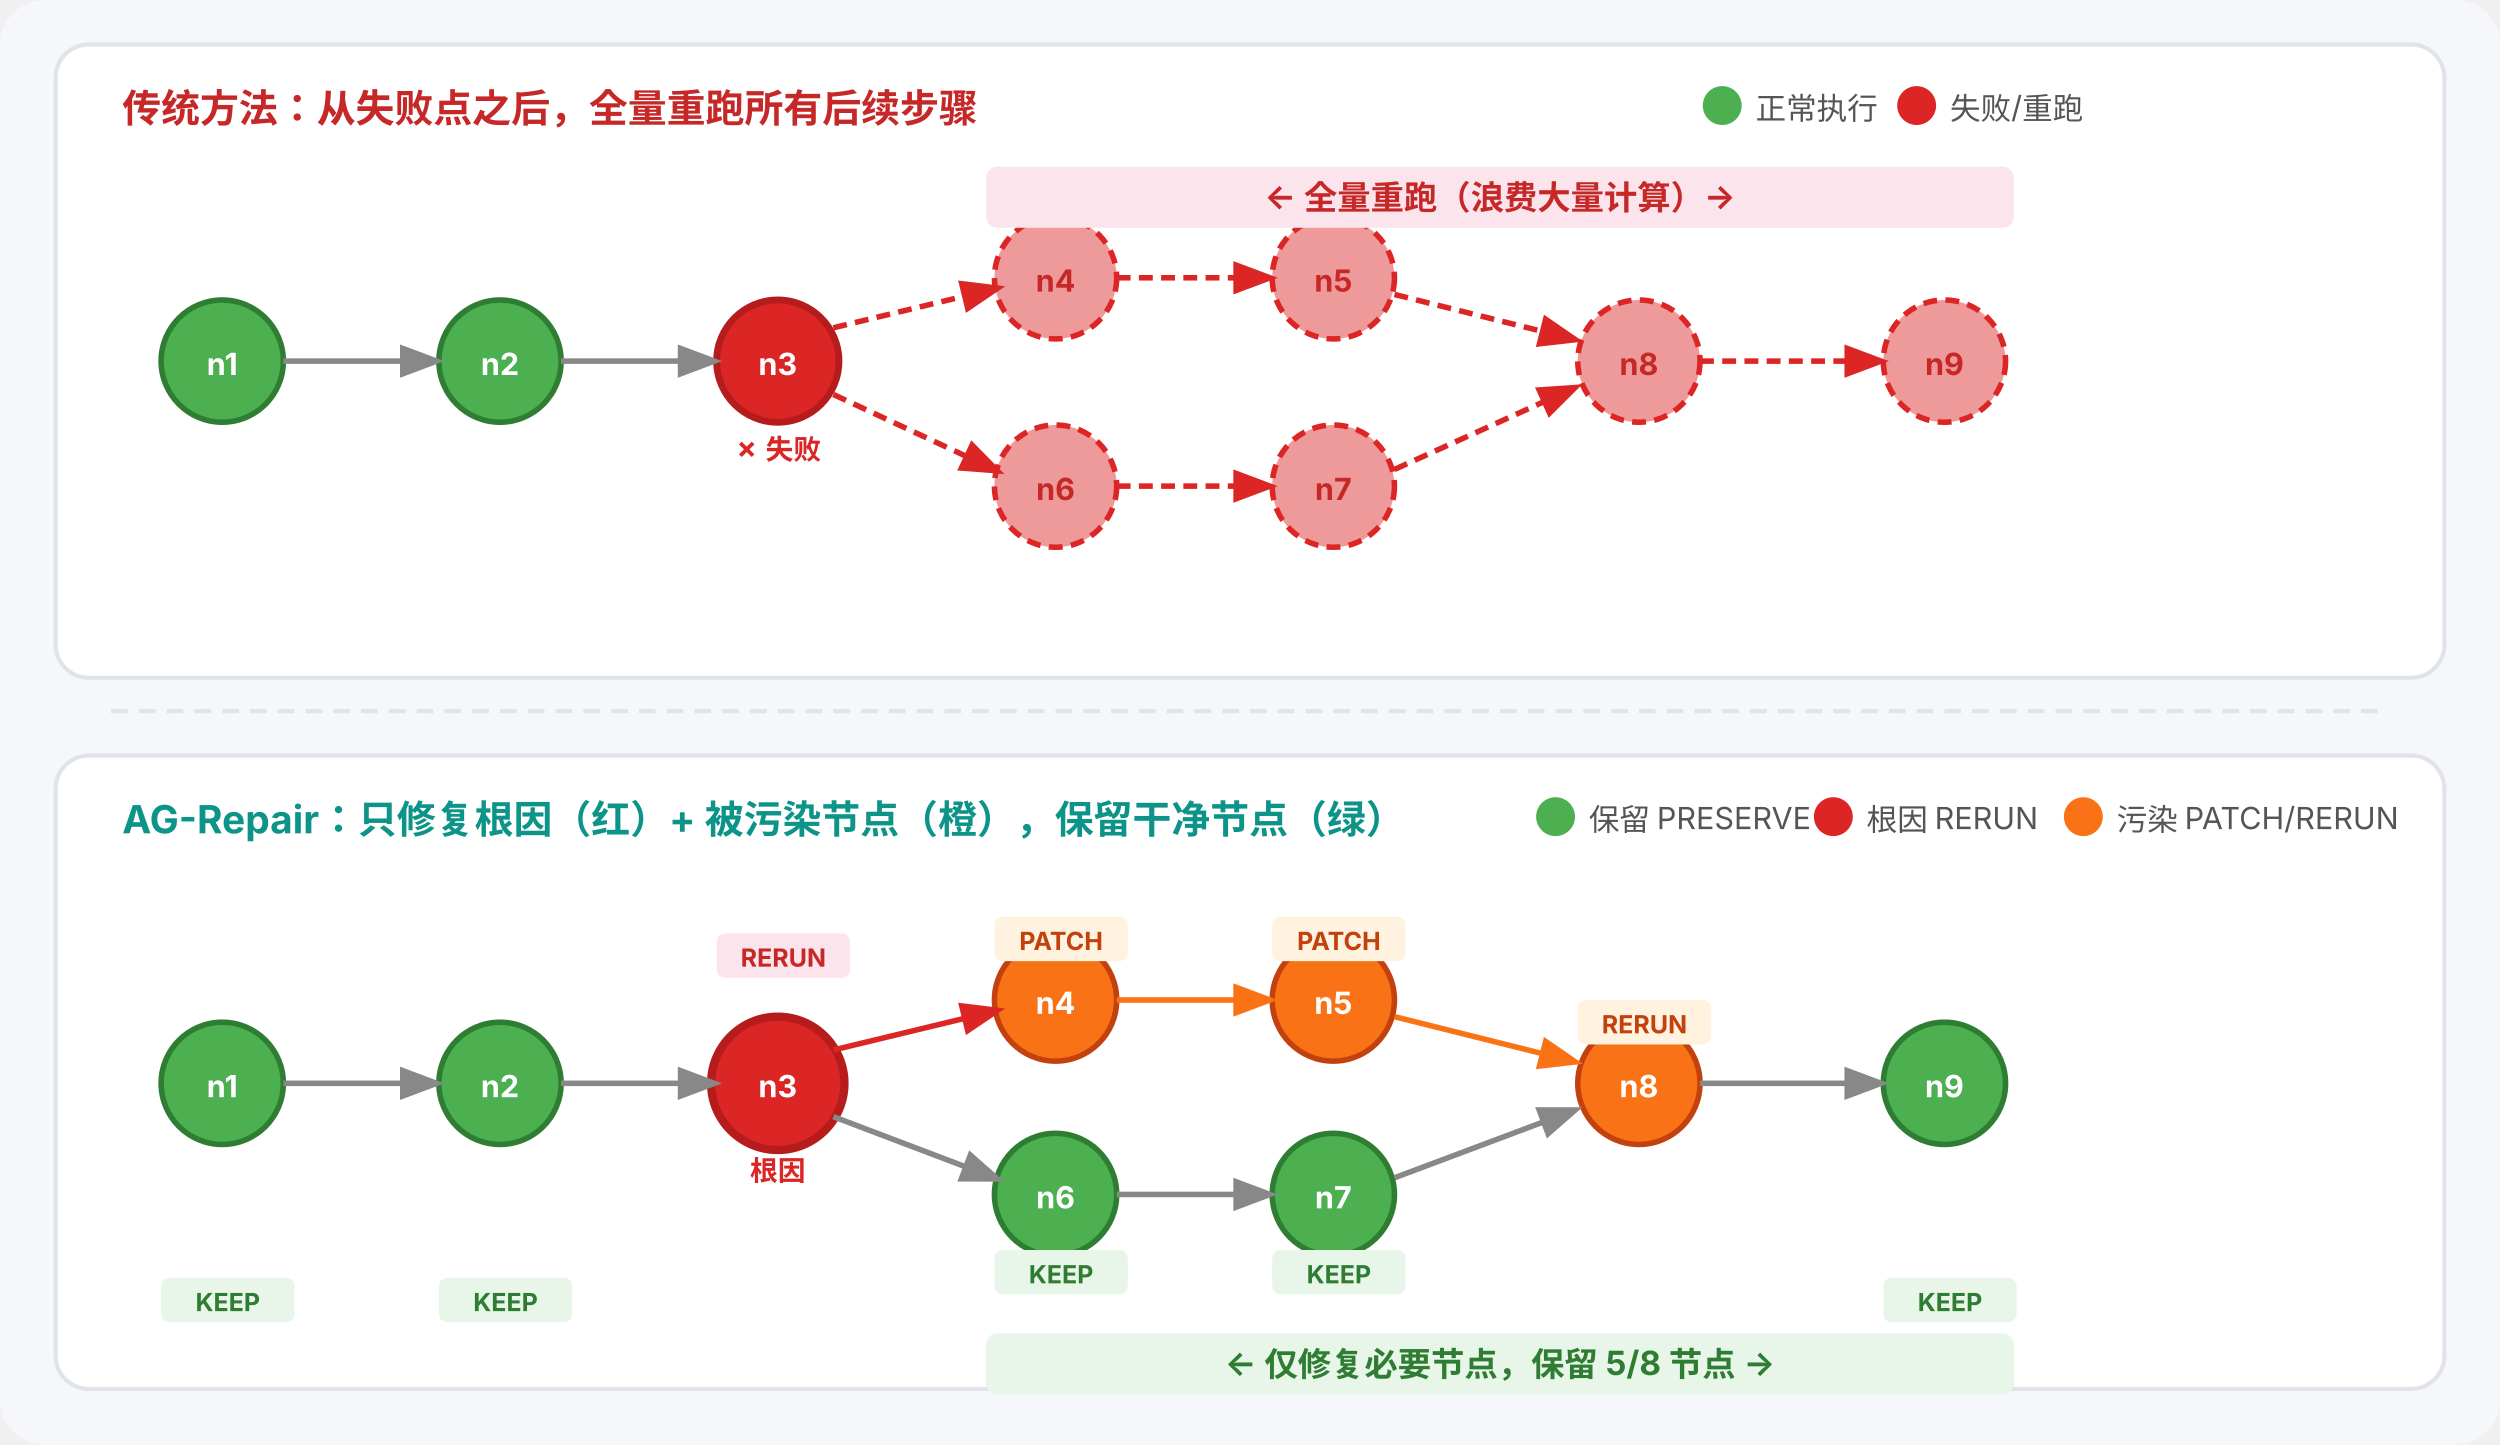
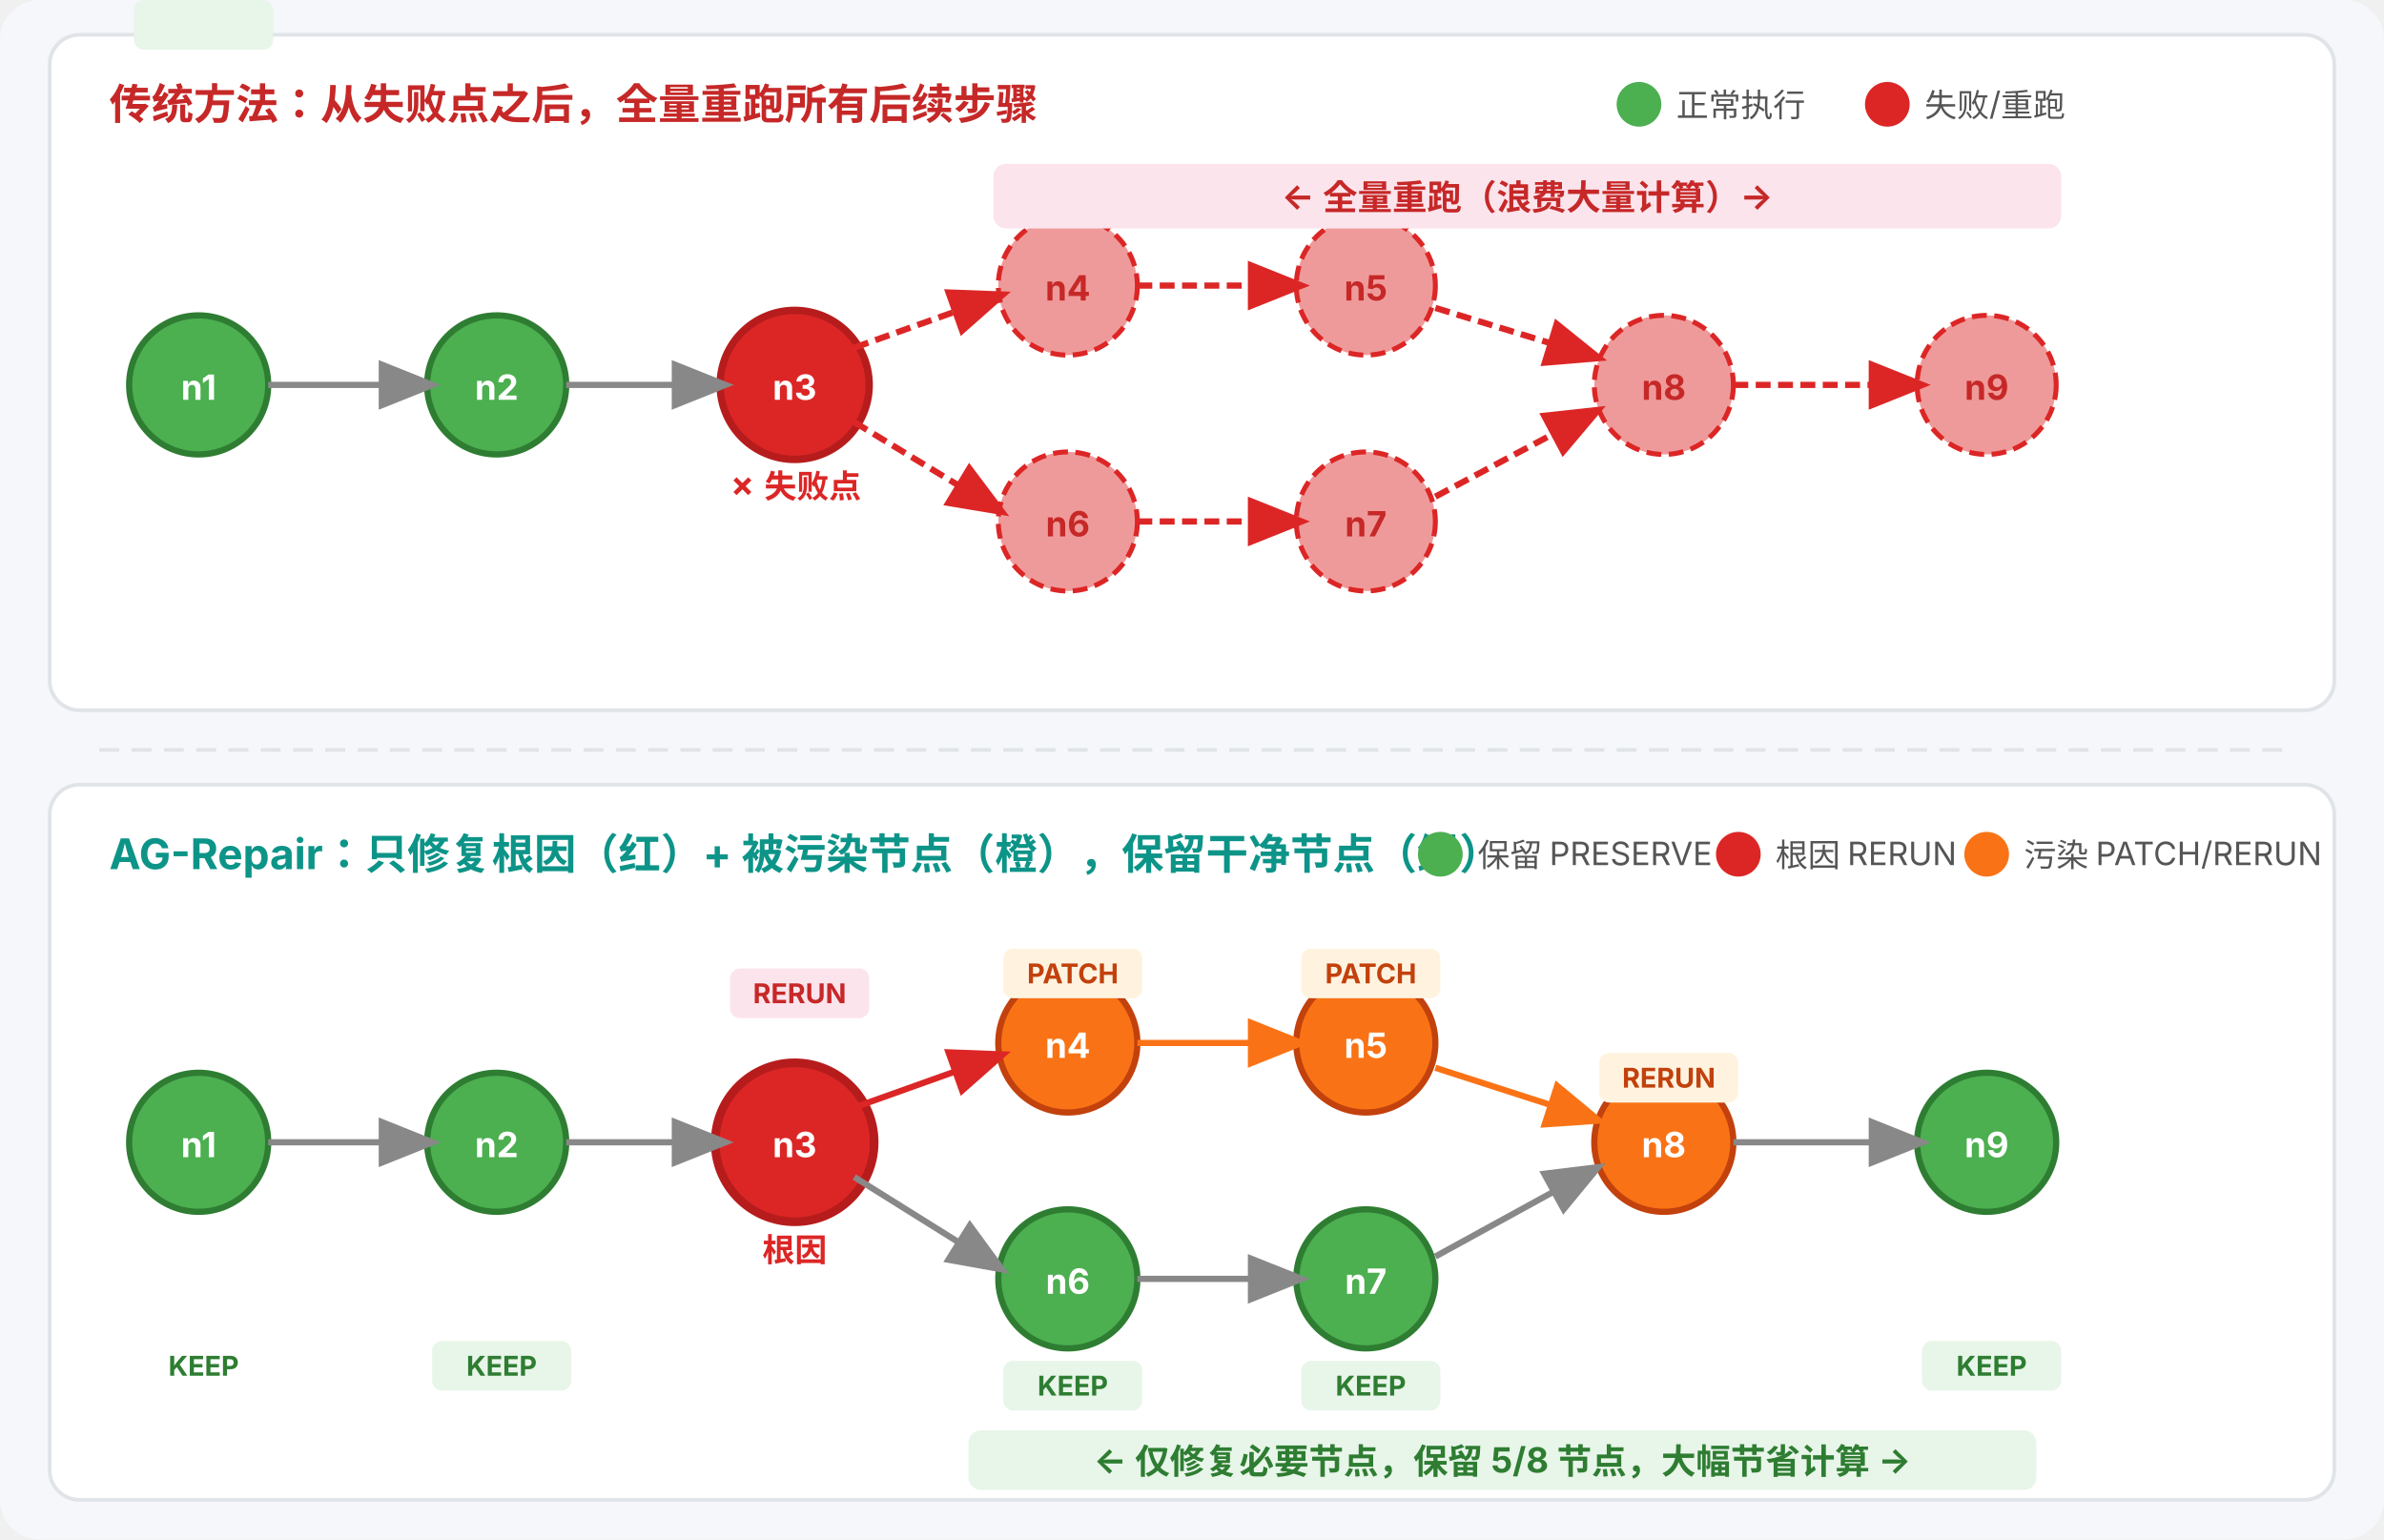
- <svg xmlns="http://www.w3.org/2000/svg" viewBox="0 0 900 520" font-family="-apple-system, 'PingFang SC', 'Microsoft YaHei', sans-serif">
-   <rect width="900" height="520" fill="#f5f7fa" rx="16" />
-   <rect x="20" y="16" width="860" height="228" fill="#fff" rx="12" stroke="#e0e4e8" stroke-width="1.5" />
-   <text x="44" y="44" font-size="14" font-weight="700" fill="#c62828">传统方法：从失败点之后，全量重跑所有后续步骤</text>
-   <circle cx="620" cy="38" r="7" fill="#4caf50" />
-   <text x="632" y="43" font-size="11" fill="#555">正常执行</text>
-   <circle cx="690" cy="38" r="7" fill="#dc2626" />
-   <text x="702" y="43" font-size="11" fill="#555">失败/重跑</text>
-   <circle cx="80" cy="130" r="22" fill="#4caf50" stroke="#2e7d32" stroke-width="2" />
-   <text x="80" y="135" text-anchor="middle" font-size="11" font-weight="700" fill="#fff">n1</text>
-   <circle cx="180" cy="130" r="22" fill="#4caf50" stroke="#2e7d32" stroke-width="2" />
-   <text x="180" y="135" text-anchor="middle" font-size="11" font-weight="700" fill="#fff">n2</text>
-   <circle cx="280" cy="130" r="22" fill="#dc2626" stroke="#b71c1c" stroke-width="2.5" />
-   <text x="280" y="135" text-anchor="middle" font-size="11" font-weight="700" fill="#fff">n3</text>
-   <text x="280" y="165" text-anchor="middle" font-size="10" fill="#dc2626" font-weight="700">✗ 失败</text>
-   <circle cx="380" cy="100" r="22" fill="#ef9a9a" stroke="#dc2626" stroke-width="2" stroke-dasharray="5,3" />
-   <text x="380" y="105" text-anchor="middle" font-size="11" font-weight="700" fill="#c62828">n4</text>
-   <circle cx="480" cy="100" r="22" fill="#ef9a9a" stroke="#dc2626" stroke-width="2" stroke-dasharray="5,3" />
-   <text x="480" y="105" text-anchor="middle" font-size="11" font-weight="700" fill="#c62828">n5</text>
-   <circle cx="380" cy="175" r="22" fill="#ef9a9a" stroke="#dc2626" stroke-width="2" stroke-dasharray="5,3" />
-   <text x="380" y="180" text-anchor="middle" font-size="11" font-weight="700" fill="#c62828">n6</text>
-   <circle cx="480" cy="175" r="22" fill="#ef9a9a" stroke="#dc2626" stroke-width="2" stroke-dasharray="5,3" />
-   <text x="480" y="180" text-anchor="middle" font-size="11" font-weight="700" fill="#c62828">n7</text>
-   <circle cx="590" cy="130" r="22" fill="#ef9a9a" stroke="#dc2626" stroke-width="2" stroke-dasharray="5,3" />
-   <text x="590" y="135" text-anchor="middle" font-size="11" font-weight="700" fill="#c62828">n8</text>
-   <circle cx="700" cy="130" r="22" fill="#ef9a9a" stroke="#dc2626" stroke-width="2" stroke-dasharray="5,3" />
-   <text x="700" y="135" text-anchor="middle" font-size="11" font-weight="700" fill="#c62828">n9</text>
-   <line x1="102" y1="130" x2="156" y2="130" stroke="#888" stroke-width="2" marker-end="url(#arr-gray)" />
-   <line x1="202" y1="130" x2="256" y2="130" stroke="#888" stroke-width="2" marker-end="url(#arr-gray)" />
-   <line x1="300" y1="118" x2="358" y2="104" stroke="#dc2626" stroke-width="2" stroke-dasharray="5,3" marker-end="url(#arr-red)" />
-   <line x1="300" y1="142" x2="358" y2="169" stroke="#dc2626" stroke-width="2" stroke-dasharray="5,3" marker-end="url(#arr-red)" />
-   <line x1="402" y1="100" x2="456" y2="100" stroke="#dc2626" stroke-width="2" stroke-dasharray="5,3" marker-end="url(#arr-red)" />
-   <line x1="402" y1="175" x2="456" y2="175" stroke="#dc2626" stroke-width="2" stroke-dasharray="5,3" marker-end="url(#arr-red)" />
-   <line x1="502" y1="106" x2="566" y2="122" stroke="#dc2626" stroke-width="2" stroke-dasharray="5,3" marker-end="url(#arr-red)" />
-   <line x1="502" y1="169" x2="566" y2="140" stroke="#dc2626" stroke-width="2" stroke-dasharray="5,3" marker-end="url(#arr-red)" />
-   <line x1="612" y1="130" x2="676" y2="130" stroke="#dc2626" stroke-width="2" stroke-dasharray="5,3" marker-end="url(#arr-red)" />
-   <rect x="355" y="60" width="370" height="22" fill="#fce4ec" rx="4" />
-   <text x="540" y="75" text-anchor="middle" font-size="12" font-weight="700" fill="#c62828">← 全量重跑（浪费大量计算）→</text>
-   <rect x="20" y="272" width="860" height="228" fill="#fff" rx="12" stroke="#e0e4e8" stroke-width="1.5" />
-   <text x="44" y="300" font-size="14" font-weight="700" fill="#0d9488">AG-Repair：只修复根因（红）+ 被污染节点（橙），保留干净节点（绿）</text>
-   <circle cx="560" cy="294" r="7" fill="#4caf50" />
-   <text x="572" y="299" font-size="11" fill="#555">保留 PRESERVE</text>
-   <circle cx="660" cy="294" r="7" fill="#dc2626" />
-   <text x="672" y="299" font-size="11" fill="#555">根因 RERUN</text>
-   <circle cx="750" cy="294" r="7" fill="#f97316" />
-   <text x="762" y="299" font-size="11" fill="#555">污染 PATCH/RERUN</text>
-   <circle cx="80" cy="390" r="22" fill="#4caf50" stroke="#2e7d32" stroke-width="2" />
-   <text x="80" y="395" text-anchor="middle" font-size="11" font-weight="700" fill="#fff">n1</text>
-   <circle cx="180" cy="390" r="22" fill="#4caf50" stroke="#2e7d32" stroke-width="2" />
-   <text x="180" y="395" text-anchor="middle" font-size="11" font-weight="700" fill="#fff">n2</text>
-   <circle cx="280" cy="390" r="24" fill="#dc2626" stroke="#b71c1c" stroke-width="3" />
-   <text x="280" y="395" text-anchor="middle" font-size="11" font-weight="700" fill="#fff">n3</text>
-   <text x="280" y="425" text-anchor="middle" font-size="10" fill="#dc2626" font-weight="700">根因</text>
-   <circle cx="380" cy="360" r="22" fill="#f97316" stroke="#c2410c" stroke-width="2" />
-   <text x="380" y="365" text-anchor="middle" font-size="11" font-weight="700" fill="#fff">n4</text>
-   <circle cx="480" cy="360" r="22" fill="#f97316" stroke="#c2410c" stroke-width="2" />
-   <text x="480" y="365" text-anchor="middle" font-size="11" font-weight="700" fill="#fff">n5</text>
-   <circle cx="380" cy="430" r="22" fill="#4caf50" stroke="#2e7d32" stroke-width="2" />
-   <text x="380" y="435" text-anchor="middle" font-size="11" font-weight="700" fill="#fff">n6</text>
-   <circle cx="480" cy="430" r="22" fill="#4caf50" stroke="#2e7d32" stroke-width="2" />
-   <text x="480" y="435" text-anchor="middle" font-size="11" font-weight="700" fill="#fff">n7</text>
-   <circle cx="590" cy="390" r="22" fill="#f97316" stroke="#c2410c" stroke-width="2" />
-   <text x="590" y="395" text-anchor="middle" font-size="11" font-weight="700" fill="#fff">n8</text>
-   <circle cx="700" cy="390" r="22" fill="#4caf50" stroke="#2e7d32" stroke-width="2" />
-   <text x="700" y="395" text-anchor="middle" font-size="11" font-weight="700" fill="#fff">n9</text>
-   <line x1="102" y1="390" x2="156" y2="390" stroke="#888" stroke-width="2" marker-end="url(#arr-gray)" />
-   <line x1="202" y1="390" x2="256" y2="390" stroke="#888" stroke-width="2" marker-end="url(#arr-gray)" />
-   <line x1="300" y1="378" x2="358" y2="364" stroke="#dc2626" stroke-width="2" marker-end="url(#arr-red)" />
-   <line x1="300" y1="402" x2="358" y2="424" stroke="#888" stroke-width="2" marker-end="url(#arr-gray)" />
-   <line x1="402" y1="360" x2="456" y2="360" stroke="#f97316" stroke-width="2" marker-end="url(#arr-orange)" />
-   <line x1="402" y1="430" x2="456" y2="430" stroke="#888" stroke-width="2" marker-end="url(#arr-gray)" />
-   <line x1="502" y1="366" x2="566" y2="382" stroke="#f97316" stroke-width="2" marker-end="url(#arr-orange)" />
-   <line x1="502" y1="424" x2="566" y2="400" stroke="#888" stroke-width="2" marker-end="url(#arr-gray)" />
-   <line x1="612" y1="390" x2="676" y2="390" stroke="#888" stroke-width="2" marker-end="url(#arr-gray)" />
-   <rect x="258" y="336" width="48" height="16" fill="#fce4ec" rx="3" />
-   <text x="282" y="348" text-anchor="middle" font-size="9" font-weight="700" fill="#c62828">RERUN</text>
-   <rect x="358" y="330" width="48" height="16" fill="#fff3e0" rx="3" />
-   <text x="382" y="342" text-anchor="middle" font-size="9" font-weight="700" fill="#c2410c">PATCH</text>
-   <rect x="458" y="330" width="48" height="16" fill="#fff3e0" rx="3" />
-   <text x="482" y="342" text-anchor="middle" font-size="9" font-weight="700" fill="#c2410c">PATCH</text>
-   <rect x="568" y="360" width="48" height="16" fill="#fff3e0" rx="3" />
-   <text x="592" y="372" text-anchor="middle" font-size="9" font-weight="700" fill="#c2410c">RERUN</text>
-   <rect x="58" y="460" width="48" height="16" fill="#e8f5e9" rx="3" />
-   <text x="82" y="472" text-anchor="middle" font-size="9" font-weight="700" fill="#2e7d32">KEEP</text>
-   <rect x="158" y="460" width="48" height="16" fill="#e8f5e9" rx="3" />
-   <text x="182" y="472" text-anchor="middle" font-size="9" font-weight="700" fill="#2e7d32">KEEP</text>
-   <rect x="358" y="450" width="48" height="16" fill="#e8f5e9" rx="3" />
-   <text x="382" y="462" text-anchor="middle" font-size="9" font-weight="700" fill="#2e7d32">KEEP</text>
-   <rect x="458" y="450" width="48" height="16" fill="#e8f5e9" rx="3" />
-   <text x="482" y="462" text-anchor="middle" font-size="9" font-weight="700" fill="#2e7d32">KEEP</text>
-   <rect x="678" y="460" width="48" height="16" fill="#e8f5e9" rx="3" />
-   <text x="702" y="472" text-anchor="middle" font-size="9" font-weight="700" fill="#2e7d32">KEEP</text>
-   <rect x="355" y="480" width="370" height="22" fill="#e8f5e9" rx="4" />
-   <text x="540" y="495" text-anchor="middle" font-size="12" font-weight="700" fill="#2e7d32">← 仅修复必要节点，保留 5/8 节点 →</text>
-   <line x1="40" y1="256" x2="860" y2="256" stroke="#e0e4e8" stroke-width="1.5" stroke-dasharray="6,4" />
+ <svg xmlns="http://www.w3.org/2000/svg" viewBox="0 0 960 620" font-family="-apple-system, 'PingFang SC', 'Microsoft YaHei', sans-serif">
  <defs>
-     <marker id="arr-gray" markerWidth="8" markerHeight="8" refX="6" refY="3" orient="auto">
-       <path d="M0,0 L0,6 L8,3 z" fill="#888" />
+     <marker id="arr-gray" markerWidth="10" markerHeight="10" refX="7" refY="4" orient="auto">
+       <path d="M0,0 L0,8 L10,4 z" fill="#888" />
    </marker>
-     <marker id="arr-red" markerWidth="8" markerHeight="8" refX="6" refY="3" orient="auto">
-       <path d="M0,0 L0,6 L8,3 z" fill="#dc2626" />
+     <marker id="arr-red" markerWidth="10" markerHeight="10" refX="7" refY="4" orient="auto">
+       <path d="M0,0 L0,8 L10,4 z" fill="#dc2626" />
    </marker>
-     <marker id="arr-orange" markerWidth="8" markerHeight="8" refX="6" refY="3" orient="auto">
-       <path d="M0,0 L0,6 L8,3 z" fill="#f97316" />
+     <marker id="arr-orange" markerWidth="10" markerHeight="10" refX="7" refY="4" orient="auto">
+       <path d="M0,0 L0,8 L10,4 z" fill="#f97316" />
    </marker>
  </defs>
+   <rect width="960" height="620" fill="#f5f7fa" rx="16" />
+   <rect x="20" y="14" width="920" height="272" fill="#fff" rx="12" stroke="#e0e4e8" stroke-width="1.5" />
+   <text x="44" y="48" font-size="17" font-weight="700" fill="#c62828">传统方法：从失败点之后，全量重跑所有后续步骤</text>
+   <circle cx="660" cy="42" r="9" fill="#4caf50" />
+   <text x="675" y="47" font-size="13" fill="#555">正常执行</text>
+   <circle cx="760" cy="42" r="9" fill="#dc2626" />
+   <text x="775" y="47" font-size="13" fill="#555">失败/重跑</text>
+   <circle cx="80" cy="155" r="28" fill="#4caf50" stroke="#2e7d32" stroke-width="2.5" />
+   <text x="80" y="161" text-anchor="middle" font-size="14" font-weight="700" fill="#fff">n1</text>
+   <circle cx="200" cy="155" r="28" fill="#4caf50" stroke="#2e7d32" stroke-width="2.5" />
+   <text x="200" y="161" text-anchor="middle" font-size="14" font-weight="700" fill="#fff">n2</text>
+   <circle cx="320" cy="155" r="30" fill="#dc2626" stroke="#b71c1c" stroke-width="3" />
+   <text x="320" y="161" text-anchor="middle" font-size="14" font-weight="700" fill="#fff">n3</text>
+   <text x="320" y="200" text-anchor="middle" font-size="13" fill="#dc2626" font-weight="700">✗ 失败点</text>
+   <circle cx="430" cy="115" r="28" fill="#ef9a9a" stroke="#dc2626" stroke-width="2" stroke-dasharray="6,3" />
+   <text x="430" y="121" text-anchor="middle" font-size="14" font-weight="700" fill="#c62828">n4</text>
+   <circle cx="550" cy="115" r="28" fill="#ef9a9a" stroke="#dc2626" stroke-width="2" stroke-dasharray="6,3" />
+   <text x="550" y="121" text-anchor="middle" font-size="14" font-weight="700" fill="#c62828">n5</text>
+   <circle cx="430" cy="210" r="28" fill="#ef9a9a" stroke="#dc2626" stroke-width="2" stroke-dasharray="6,3" />
+   <text x="430" y="216" text-anchor="middle" font-size="14" font-weight="700" fill="#c62828">n6</text>
+   <circle cx="550" cy="210" r="28" fill="#ef9a9a" stroke="#dc2626" stroke-width="2" stroke-dasharray="6,3" />
+   <text x="550" y="216" text-anchor="middle" font-size="14" font-weight="700" fill="#c62828">n7</text>
+   <circle cx="670" cy="155" r="28" fill="#ef9a9a" stroke="#dc2626" stroke-width="2" stroke-dasharray="6,3" />
+   <text x="670" y="161" text-anchor="middle" font-size="14" font-weight="700" fill="#c62828">n8</text>
+   <circle cx="800" cy="155" r="28" fill="#ef9a9a" stroke="#dc2626" stroke-width="2" stroke-dasharray="6,3" />
+   <text x="800" y="161" text-anchor="middle" font-size="14" font-weight="700" fill="#c62828">n9</text>
+   <line x1="108" y1="155" x2="170" y2="155" stroke="#888" stroke-width="2.5" marker-end="url(#arr-gray)" />
+   <line x1="228" y1="155" x2="288" y2="155" stroke="#888" stroke-width="2.5" marker-end="url(#arr-gray)" />
+   <line x1="344" y1="140" x2="400" y2="120" stroke="#dc2626" stroke-width="2.5" stroke-dasharray="6,3" marker-end="url(#arr-red)" />
+   <line x1="344" y1="170" x2="400" y2="204" stroke="#dc2626" stroke-width="2.5" stroke-dasharray="6,3" marker-end="url(#arr-red)" />
+   <line x1="458" y1="115" x2="520" y2="115" stroke="#dc2626" stroke-width="2.5" stroke-dasharray="6,3" marker-end="url(#arr-red)" />
+   <line x1="458" y1="210" x2="520" y2="210" stroke="#dc2626" stroke-width="2.5" stroke-dasharray="6,3" marker-end="url(#arr-red)" />
+   <line x1="578" y1="124" x2="640" y2="143" stroke="#dc2626" stroke-width="2.5" stroke-dasharray="6,3" marker-end="url(#arr-red)" />
+   <line x1="578" y1="200" x2="640" y2="167" stroke="#dc2626" stroke-width="2.5" stroke-dasharray="6,3" marker-end="url(#arr-red)" />
+   <line x1="698" y1="155" x2="770" y2="155" stroke="#dc2626" stroke-width="2.5" stroke-dasharray="6,3" marker-end="url(#arr-red)" />
+   <rect x="400" y="66" width="430" height="26" fill="#fce4ec" rx="5" />
+   <text x="615" y="84" text-anchor="middle" font-size="14" font-weight="700" fill="#c62828">← 全量重跑（浪费大量计算）→</text>
+   <line x1="40" y1="302" x2="920" y2="302" stroke="#e0e4e8" stroke-width="1.5" stroke-dasharray="8,5" />
+   <rect x="20" y="316" width="920" height="288" fill="#fff" rx="12" stroke="#e0e4e8" stroke-width="1.5" />
+   <text x="44" y="350" font-size="17" font-weight="700" fill="#0d9488">AG-Repair：只修复根因（红）+ 被污染节点（橙），保留干净节点（绿）</text>
+   <circle cx="580" cy="344" r="9" fill="#4caf50" />
+   <text x="595" y="349" font-size="13" fill="#555">保留 PRESERVE</text>
+   <circle cx="700" cy="344" r="9" fill="#dc2626" />
+   <text x="715" y="349" font-size="13" fill="#555">根因 RERUN</text>
+   <circle cx="800" cy="344" r="9" fill="#f97316" />
+   <text x="815" y="349" font-size="13" fill="#555">污染 PATCH/RERUN</text>
+   <circle cx="80" cy="460" r="28" fill="#4caf50" stroke="#2e7d32" stroke-width="2.5" />
+   <text x="80" y="466" text-anchor="middle" font-size="14" font-weight="700" fill="#fff">n1</text>
+   <circle cx="200" cy="460" r="28" fill="#4caf50" stroke="#2e7d32" stroke-width="2.5" />
+   <text x="200" y="466" text-anchor="middle" font-size="14" font-weight="700" fill="#fff">n2</text>
+   <circle cx="320" cy="460" r="32" fill="#dc2626" stroke="#b71c1c" stroke-width="3.5" />
+   <text x="320" y="466" text-anchor="middle" font-size="14" font-weight="700" fill="#fff">n3</text>
+   <text x="320" y="508" text-anchor="middle" font-size="13" fill="#dc2626" font-weight="700">根因</text>
+   <circle cx="430" cy="420" r="28" fill="#f97316" stroke="#c2410c" stroke-width="2.5" />
+   <text x="430" y="426" text-anchor="middle" font-size="14" font-weight="700" fill="#fff">n4</text>
+   <circle cx="550" cy="420" r="28" fill="#f97316" stroke="#c2410c" stroke-width="2.5" />
+   <text x="550" y="426" text-anchor="middle" font-size="14" font-weight="700" fill="#fff">n5</text>
+   <circle cx="430" cy="515" r="28" fill="#4caf50" stroke="#2e7d32" stroke-width="2.5" />
+   <text x="430" y="521" text-anchor="middle" font-size="14" font-weight="700" fill="#fff">n6</text>
+   <circle cx="550" cy="515" r="28" fill="#4caf50" stroke="#2e7d32" stroke-width="2.5" />
+   <text x="550" y="521" text-anchor="middle" font-size="14" font-weight="700" fill="#fff">n7</text>
+   <circle cx="670" cy="460" r="28" fill="#f97316" stroke="#c2410c" stroke-width="2.5" />
+   <text x="670" y="466" text-anchor="middle" font-size="14" font-weight="700" fill="#fff">n8</text>
+   <circle cx="800" cy="460" r="28" fill="#4caf50" stroke="#2e7d32" stroke-width="2.5" />
+   <text x="800" y="466" text-anchor="middle" font-size="14" font-weight="700" fill="#fff">n9</text>
+   <line x1="108" y1="460" x2="170" y2="460" stroke="#888" stroke-width="2.5" marker-end="url(#arr-gray)" />
+   <line x1="228" y1="460" x2="288" y2="460" stroke="#888" stroke-width="2.5" marker-end="url(#arr-gray)" />
+   <line x1="344" y1="446" x2="400" y2="426" stroke="#dc2626" stroke-width="2.5" marker-end="url(#arr-red)" />
+   <line x1="344" y1="474" x2="400" y2="509" stroke="#888" stroke-width="2.5" marker-end="url(#arr-gray)" />
+   <line x1="458" y1="420" x2="520" y2="420" stroke="#f97316" stroke-width="2.5" marker-end="url(#arr-orange)" />
+   <line x1="458" y1="515" x2="520" y2="515" stroke="#888" stroke-width="2.5" marker-end="url(#arr-gray)" />
+   <line x1="578" y1="430" x2="640" y2="450" stroke="#f97316" stroke-width="2.5" marker-end="url(#arr-orange)" />
+   <line x1="578" y1="506" x2="640" y2="472" stroke="#888" stroke-width="2.5" marker-end="url(#arr-gray)" />
+   <line x1="698" y1="460" x2="770" y2="460" stroke="#888" stroke-width="2.5" marker-end="url(#arr-gray)" />
+   <rect x="294" y="390" width="56" height="20" fill="#fce4ec" rx="4" />
+   <text x="322" y="404" text-anchor="middle" font-size="11" font-weight="700" fill="#c62828">RERUN</text>
+   <rect x="404" y="382" width="56" height="20" fill="#fff3e0" rx="4" />
+   <text x="432" y="396" text-anchor="middle" font-size="11" font-weight="700" fill="#c2410c">PATCH</text>
+   <rect x="524" y="382" width="56" height="20" fill="#fff3e0" rx="4" />
+   <text x="552" y="396" text-anchor="middle" font-size="11" font-weight="700" fill="#c2410c">PATCH</text>
+   <rect x="644" y="424" width="56" height="20" fill="#fff3e0" rx="4" />
+   <text x="672" y="438" text-anchor="middle" font-size="11" font-weight="700" fill="#c2410c">RERUN</text>
+   <rect x="54" cy="540" width="56" height="20" fill="#e8f5e9" rx="4" />
+   <text x="82" y="554" text-anchor="middle" font-size="11" font-weight="700" fill="#2e7d32">KEEP</text>
+   <rect x="174" y="540" width="56" height="20" fill="#e8f5e9" rx="4" />
+   <text x="202" y="554" text-anchor="middle" font-size="11" font-weight="700" fill="#2e7d32">KEEP</text>
+   <rect x="404" y="548" width="56" height="20" fill="#e8f5e9" rx="4" />
+   <text x="432" y="562" text-anchor="middle" font-size="11" font-weight="700" fill="#2e7d32">KEEP</text>
+   <rect x="524" y="548" width="56" height="20" fill="#e8f5e9" rx="4" />
+   <text x="552" y="562" text-anchor="middle" font-size="11" font-weight="700" fill="#2e7d32">KEEP</text>
+   <rect x="774" y="540" width="56" height="20" fill="#e8f5e9" rx="4" />
+   <text x="802" y="554" text-anchor="middle" font-size="11" font-weight="700" fill="#2e7d32">KEEP</text>
+   <rect x="390" y="576" width="430" height="24" fill="#e8f5e9" rx="5" />
+   <text x="605" y="593" text-anchor="middle" font-size="14" font-weight="700" fill="#2e7d32">← 仅修复必要节点，保留 5/8 节点，大幅节省计算 →</text>
</svg>
